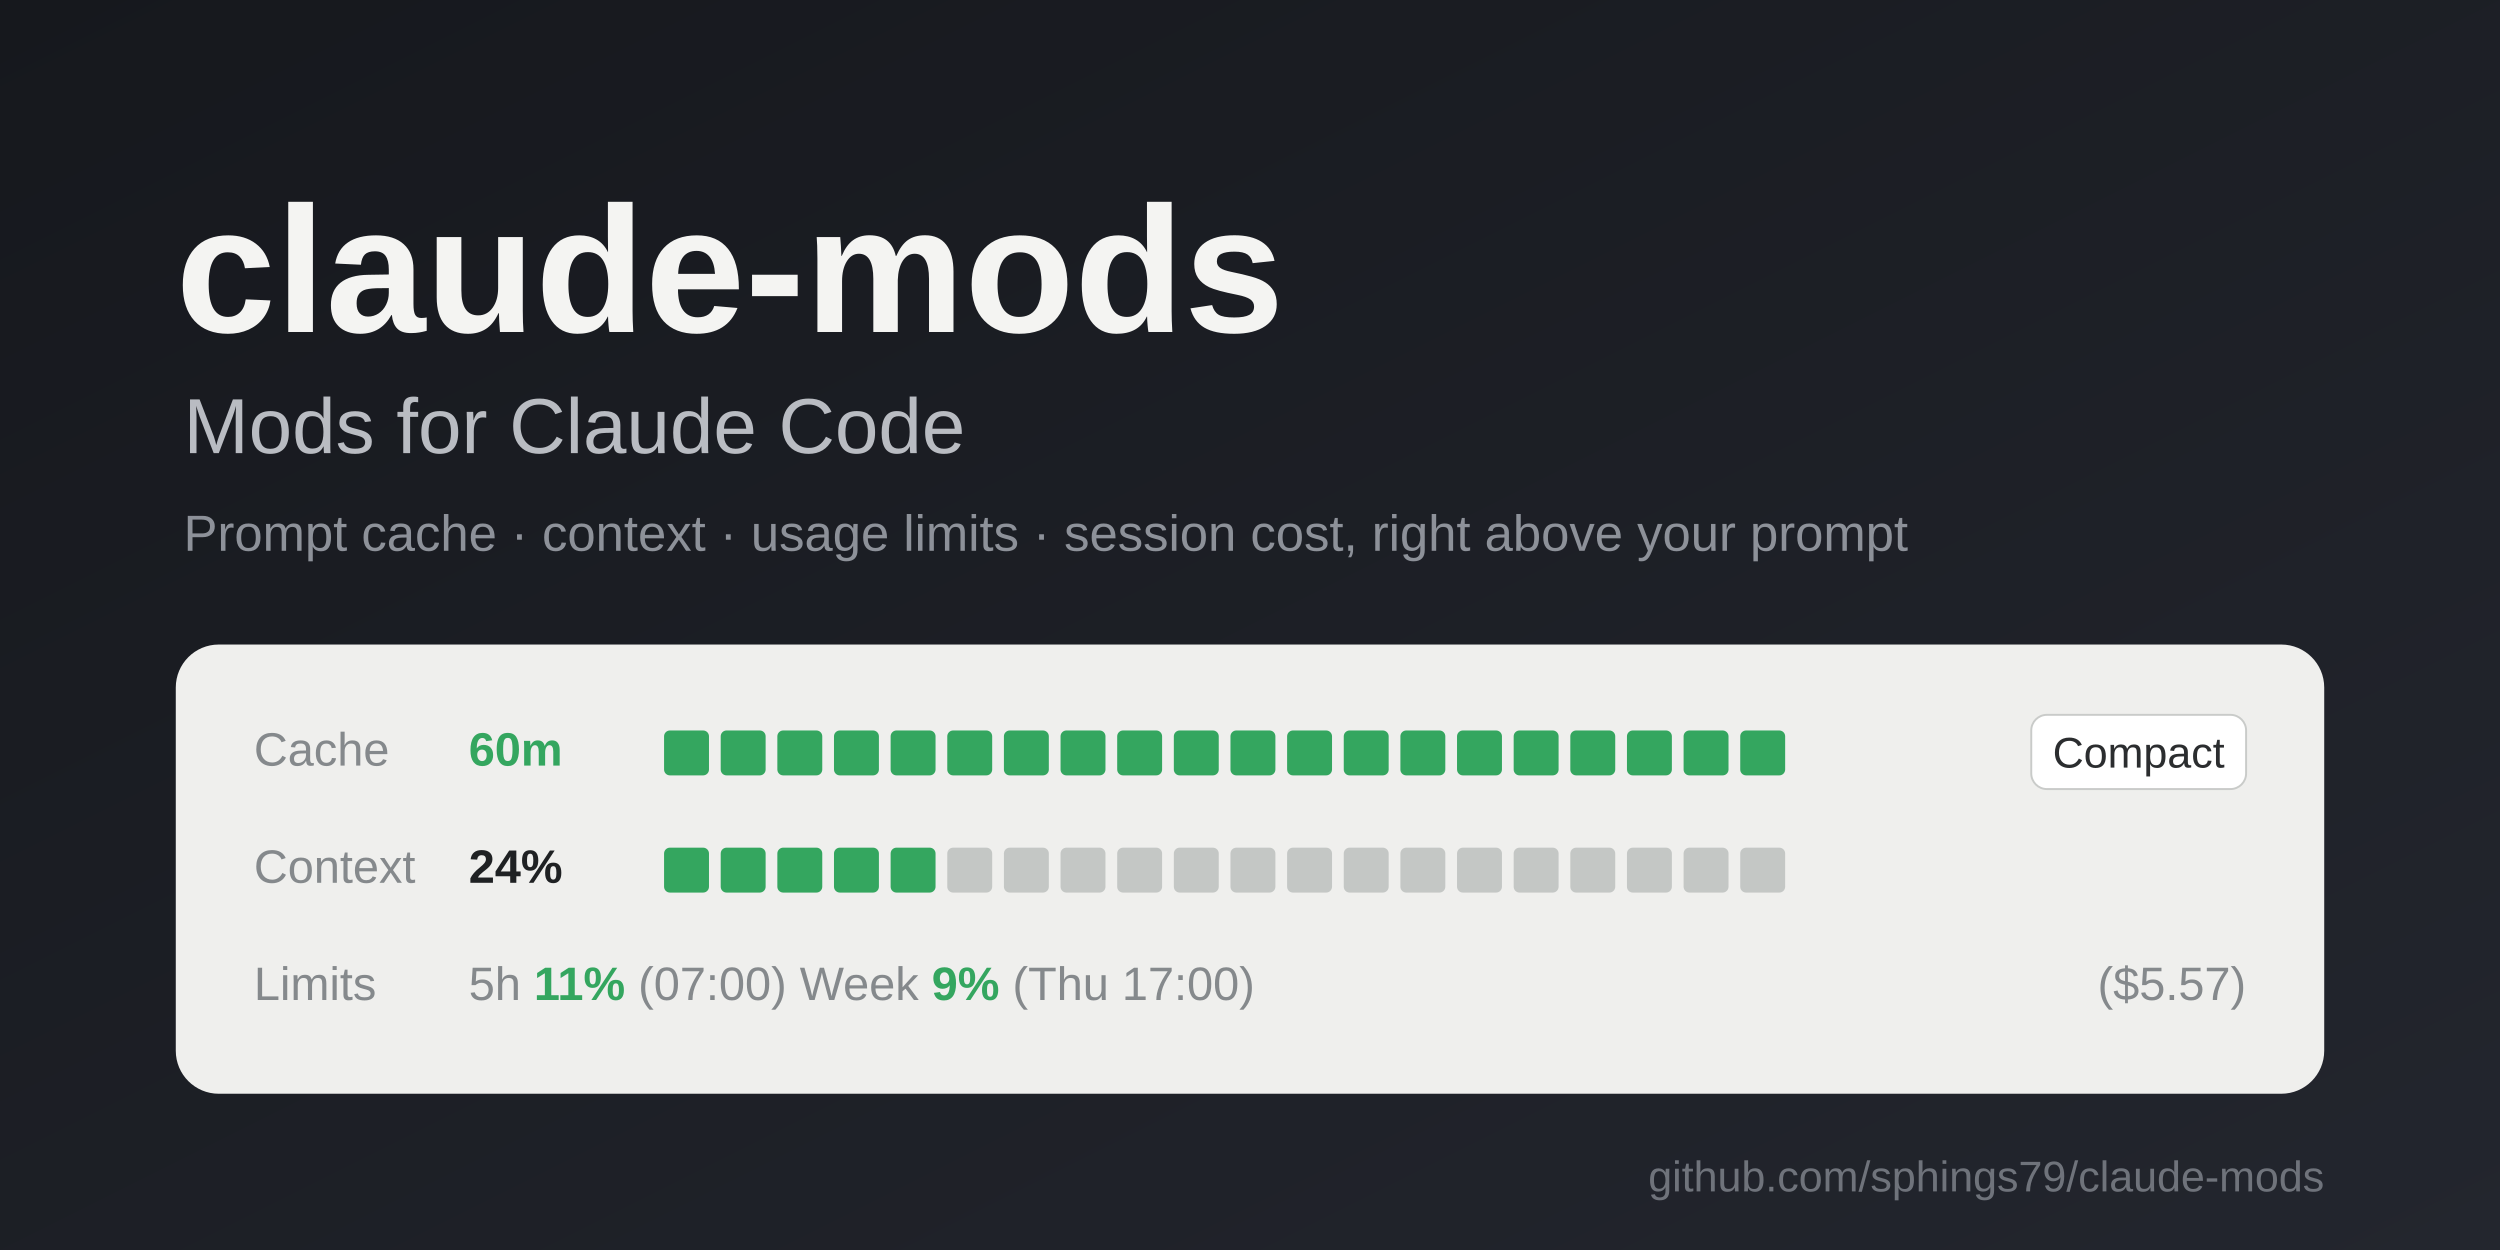
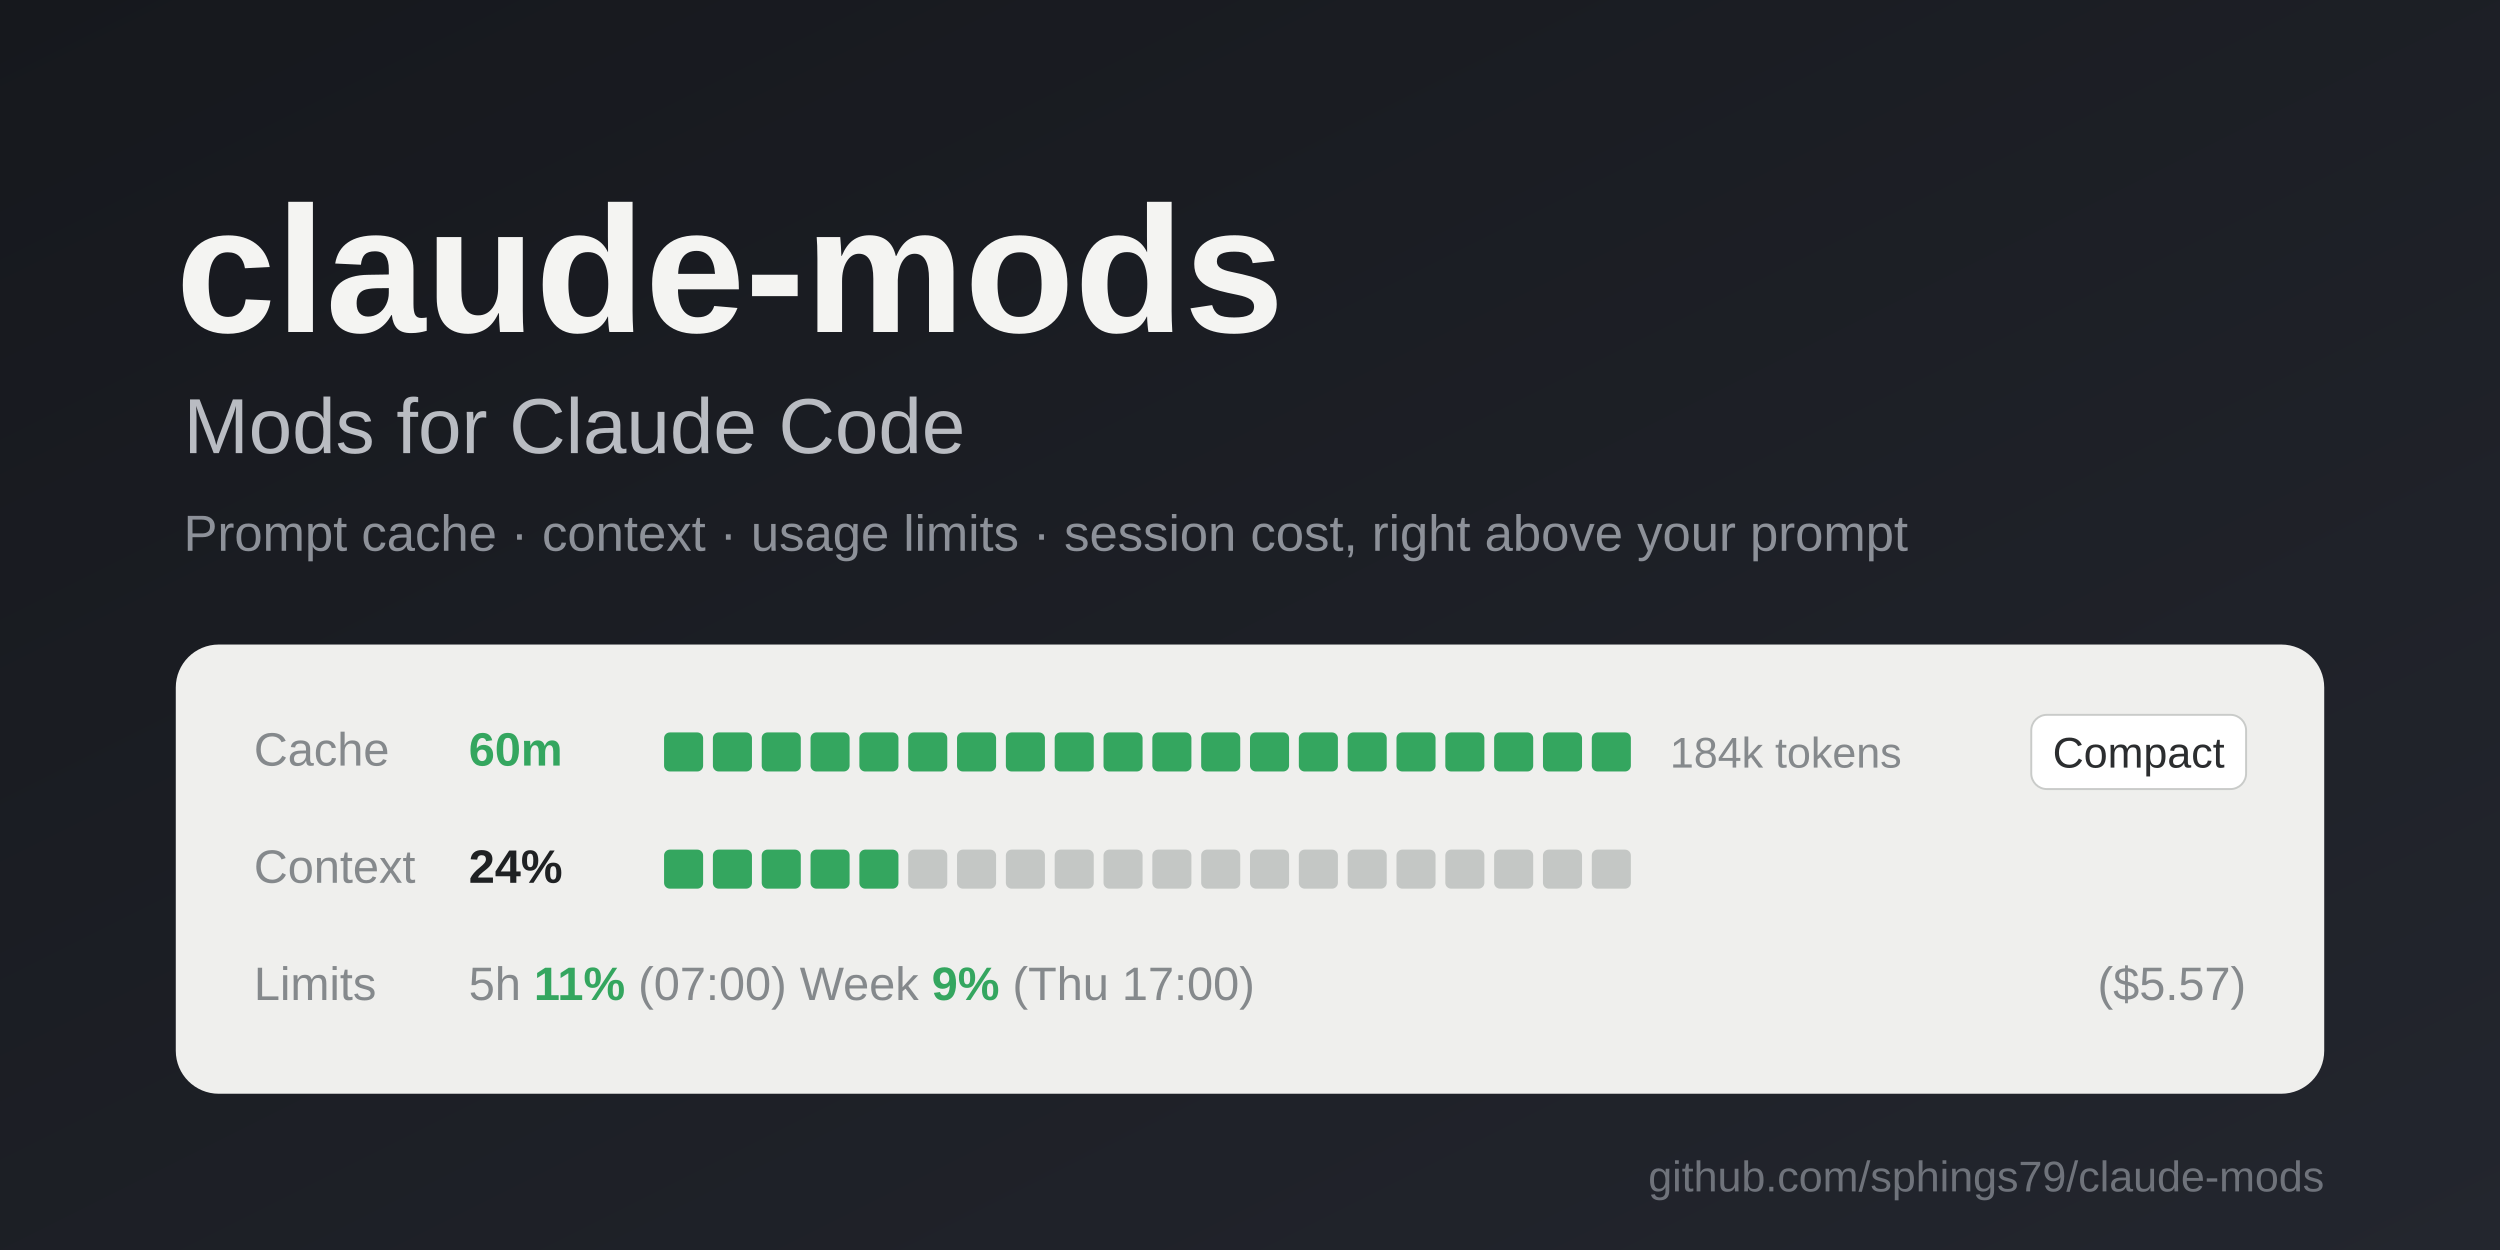
<svg xmlns="http://www.w3.org/2000/svg" width="1280" height="640" viewBox="0 0 1280 640" role="img" aria-label="claude-mods: mods for Claude Code">
  <defs>
    <linearGradient id="bg" x1="0" y1="0" x2="1" y2="1">
      <stop offset="0" stop-color="#16181d" />
      <stop offset="1" stop-color="#23262e" />
    </linearGradient>
  </defs>
  <rect width="1280" height="640" fill="url(#bg)" />
  <g font-family="-apple-system, 'Helvetica Neue', Arial, sans-serif">
    <text x="90" y="170" font-size="92" font-weight="700" fill="#f4f4f2">claude-mods</text>
    <text x="94" y="232" font-size="40" fill="#b9bcc2">Mods for Claude Code</text>
    <text x="94" y="282" font-size="26" fill="#8d9199">Prompt cache · context · usage limits · session cost, right above your prompt</text>
  </g>
  <g transform="translate(90 330)" font-family="-apple-system, 'Helvetica Neue', Arial, sans-serif" font-size="24">
    <rect width="1100" height="230" rx="22" fill="#efefed" />
    <text x="40" y="62" fill="#85898c">Cache</text>
    <text x="150" y="62" fill="#34a65f" font-weight="700">60m</text>
-     <rect x="250" y="44" width="23" height="23" rx="3" fill="#34a65f" />
-     <rect x="279" y="44" width="23" height="23" rx="3" fill="#34a65f" />
-     <rect x="308" y="44" width="23" height="23" rx="3" fill="#34a65f" />
-     <rect x="337" y="44" width="23" height="23" rx="3" fill="#34a65f" />
-     <rect x="366" y="44" width="23" height="23" rx="3" fill="#34a65f" />
-     <rect x="395" y="44" width="23" height="23" rx="3" fill="#34a65f" />
-     <rect x="424" y="44" width="23" height="23" rx="3" fill="#34a65f" />
-     <rect x="453" y="44" width="23" height="23" rx="3" fill="#34a65f" />
-     <rect x="482" y="44" width="23" height="23" rx="3" fill="#34a65f" />
-     <rect x="511" y="44" width="23" height="23" rx="3" fill="#34a65f" />
-     <rect x="540" y="44" width="23" height="23" rx="3" fill="#34a65f" />
-     <rect x="569" y="44" width="23" height="23" rx="3" fill="#34a65f" />
-     <rect x="598" y="44" width="23" height="23" rx="3" fill="#34a65f" />
-     <rect x="627" y="44" width="23" height="23" rx="3" fill="#34a65f" />
-     <rect x="656" y="44" width="23" height="23" rx="3" fill="#34a65f" />
-     <rect x="685" y="44" width="23" height="23" rx="3" fill="#34a65f" />
-     <rect x="714" y="44" width="23" height="23" rx="3" fill="#34a65f" />
-     <rect x="743" y="44" width="23" height="23" rx="3" fill="#34a65f" />
-     <rect x="772" y="44" width="23" height="23" rx="3" fill="#34a65f" />
-     <rect x="801" y="44" width="23" height="23" rx="3" fill="#34a65f" />
+     <rect x="250" y="45" width="20" height="20" rx="3" fill="#34a65f" />
+     <rect x="275" y="45" width="20" height="20" rx="3" fill="#34a65f" />
+     <rect x="300" y="45" width="20" height="20" rx="3" fill="#34a65f" />
+     <rect x="325" y="45" width="20" height="20" rx="3" fill="#34a65f" />
+     <rect x="350" y="45" width="20" height="20" rx="3" fill="#34a65f" />
+     <rect x="375" y="45" width="20" height="20" rx="3" fill="#34a65f" />
+     <rect x="400" y="45" width="20" height="20" rx="3" fill="#34a65f" />
+     <rect x="425" y="45" width="20" height="20" rx="3" fill="#34a65f" />
+     <rect x="450" y="45" width="20" height="20" rx="3" fill="#34a65f" />
+     <rect x="475" y="45" width="20" height="20" rx="3" fill="#34a65f" />
+     <rect x="500" y="45" width="20" height="20" rx="3" fill="#34a65f" />
+     <rect x="525" y="45" width="20" height="20" rx="3" fill="#34a65f" />
+     <rect x="550" y="45" width="20" height="20" rx="3" fill="#34a65f" />
+     <rect x="575" y="45" width="20" height="20" rx="3" fill="#34a65f" />
+     <rect x="600" y="45" width="20" height="20" rx="3" fill="#34a65f" />
+     <rect x="625" y="45" width="20" height="20" rx="3" fill="#34a65f" />
+     <rect x="650" y="45" width="20" height="20" rx="3" fill="#34a65f" />
+     <rect x="675" y="45" width="20" height="20" rx="3" fill="#34a65f" />
+     <rect x="700" y="45" width="20" height="20" rx="3" fill="#34a65f" />
+     <rect x="725" y="45" width="20" height="20" rx="3" fill="#34a65f" />
+     <text x="765" y="63" fill="#85898c" font-size="22">184k tokens</text>
    <rect x="950" y="36" width="110" height="38" rx="8" fill="#ffffff" stroke="#c9cbc9" />
    <text x="1005" y="63" text-anchor="middle" fill="#2b2d2f" font-size="22">Compact</text>
    <text x="40" y="122" fill="#85898c">Context</text>
    <text x="150" y="122" fill="#1f2123" font-weight="700">24%</text>
-     <rect x="250" y="104" width="23" height="23" rx="3" fill="#34a65f" />
-     <rect x="279" y="104" width="23" height="23" rx="3" fill="#34a65f" />
-     <rect x="308" y="104" width="23" height="23" rx="3" fill="#34a65f" />
-     <rect x="337" y="104" width="23" height="23" rx="3" fill="#34a65f" />
-     <rect x="366" y="104" width="23" height="23" rx="3" fill="#34a65f" />
-     <rect x="395" y="104" width="23" height="23" rx="3" fill="#c4c7c5" />
-     <rect x="424" y="104" width="23" height="23" rx="3" fill="#c4c7c5" />
-     <rect x="453" y="104" width="23" height="23" rx="3" fill="#c4c7c5" />
-     <rect x="482" y="104" width="23" height="23" rx="3" fill="#c4c7c5" />
-     <rect x="511" y="104" width="23" height="23" rx="3" fill="#c4c7c5" />
-     <rect x="540" y="104" width="23" height="23" rx="3" fill="#c4c7c5" />
-     <rect x="569" y="104" width="23" height="23" rx="3" fill="#c4c7c5" />
-     <rect x="598" y="104" width="23" height="23" rx="3" fill="#c4c7c5" />
-     <rect x="627" y="104" width="23" height="23" rx="3" fill="#c4c7c5" />
-     <rect x="656" y="104" width="23" height="23" rx="3" fill="#c4c7c5" />
-     <rect x="685" y="104" width="23" height="23" rx="3" fill="#c4c7c5" />
-     <rect x="714" y="104" width="23" height="23" rx="3" fill="#c4c7c5" />
-     <rect x="743" y="104" width="23" height="23" rx="3" fill="#c4c7c5" />
-     <rect x="772" y="104" width="23" height="23" rx="3" fill="#c4c7c5" />
-     <rect x="801" y="104" width="23" height="23" rx="3" fill="#c4c7c5" />
+     <rect x="250" y="105" width="20" height="20" rx="3" fill="#34a65f" />
+     <rect x="275" y="105" width="20" height="20" rx="3" fill="#34a65f" />
+     <rect x="300" y="105" width="20" height="20" rx="3" fill="#34a65f" />
+     <rect x="325" y="105" width="20" height="20" rx="3" fill="#34a65f" />
+     <rect x="350" y="105" width="20" height="20" rx="3" fill="#34a65f" />
+     <rect x="375" y="105" width="20" height="20" rx="3" fill="#c4c7c5" />
+     <rect x="400" y="105" width="20" height="20" rx="3" fill="#c4c7c5" />
+     <rect x="425" y="105" width="20" height="20" rx="3" fill="#c4c7c5" />
+     <rect x="450" y="105" width="20" height="20" rx="3" fill="#c4c7c5" />
+     <rect x="475" y="105" width="20" height="20" rx="3" fill="#c4c7c5" />
+     <rect x="500" y="105" width="20" height="20" rx="3" fill="#c4c7c5" />
+     <rect x="525" y="105" width="20" height="20" rx="3" fill="#c4c7c5" />
+     <rect x="550" y="105" width="20" height="20" rx="3" fill="#c4c7c5" />
+     <rect x="575" y="105" width="20" height="20" rx="3" fill="#c4c7c5" />
+     <rect x="600" y="105" width="20" height="20" rx="3" fill="#c4c7c5" />
+     <rect x="625" y="105" width="20" height="20" rx="3" fill="#c4c7c5" />
+     <rect x="650" y="105" width="20" height="20" rx="3" fill="#c4c7c5" />
+     <rect x="675" y="105" width="20" height="20" rx="3" fill="#c4c7c5" />
+     <rect x="700" y="105" width="20" height="20" rx="3" fill="#c4c7c5" />
+     <rect x="725" y="105" width="20" height="20" rx="3" fill="#c4c7c5" />
    <text x="40" y="182" fill="#85898c">Limits</text>
    <text x="150" y="182" fill="#85898c">5h <tspan fill="#34a65f" font-weight="700">11%</tspan> (07:00)   Week <tspan fill="#34a65f" font-weight="700">9%</tspan> (Thu 17:00)</text>
    <text x="1060" y="182" text-anchor="end" fill="#85898c">($5.57)</text>
  </g>
  <text x="1190" y="610" text-anchor="end" font-family="-apple-system, 'Helvetica Neue', Arial, sans-serif" font-size="22" fill="#6f737b">github.com/sphings79/claude-mods</text>
</svg>
